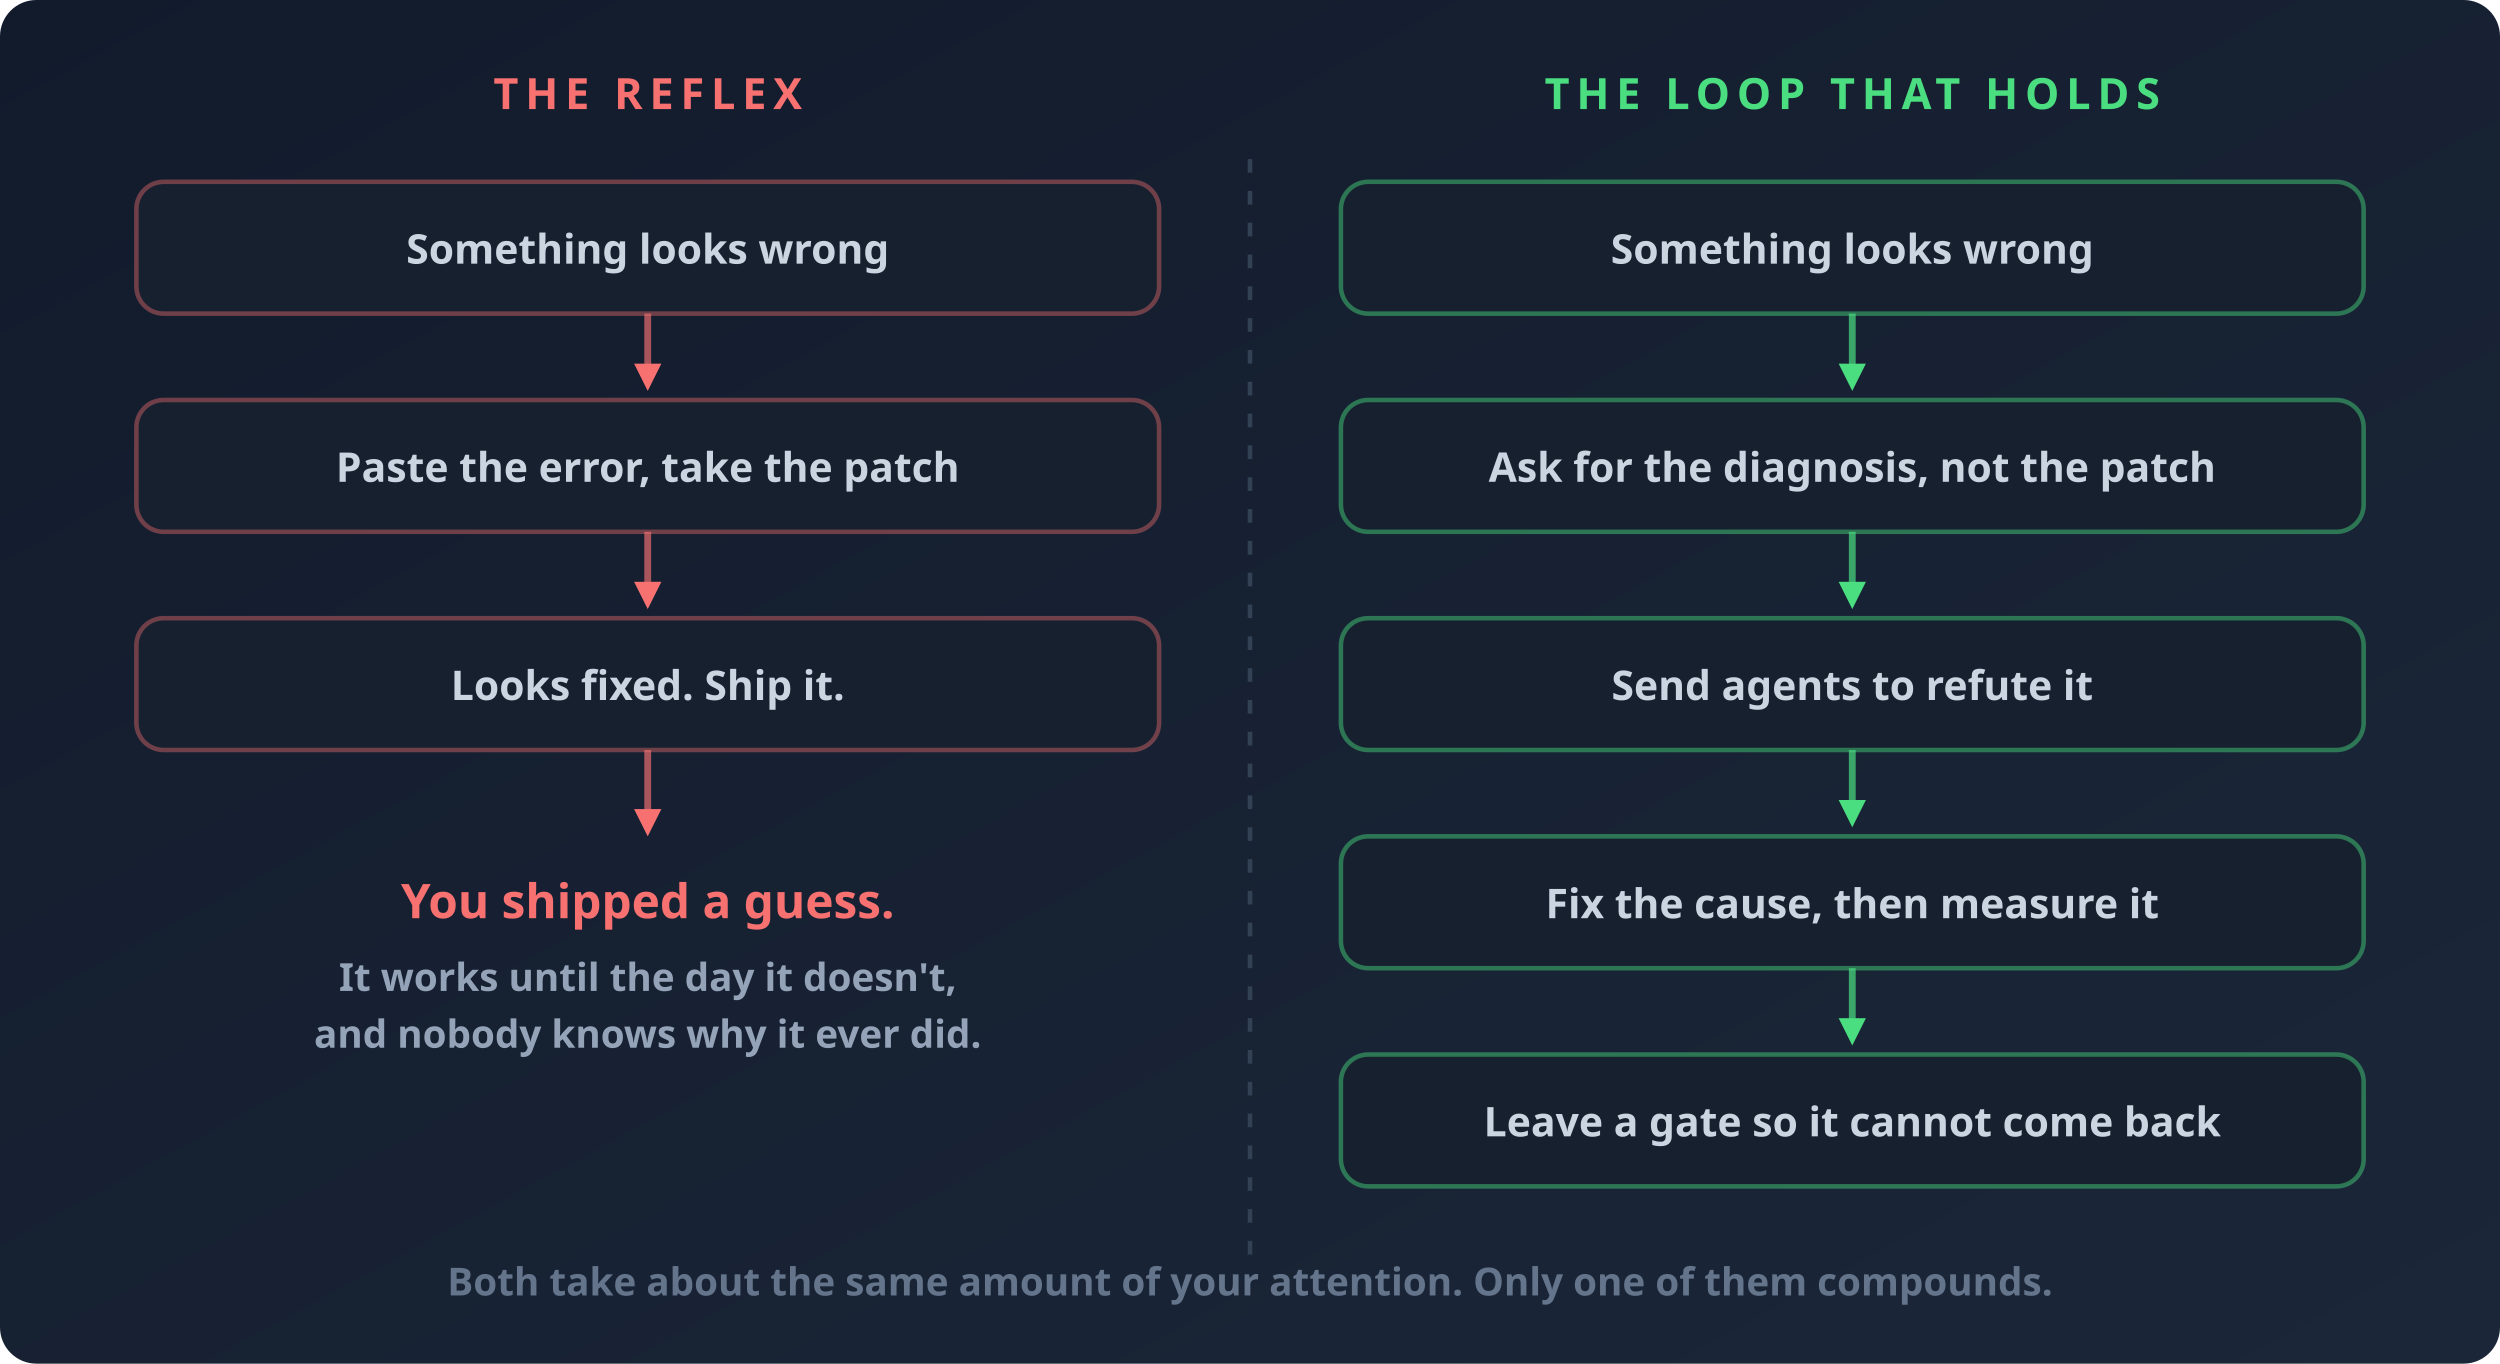
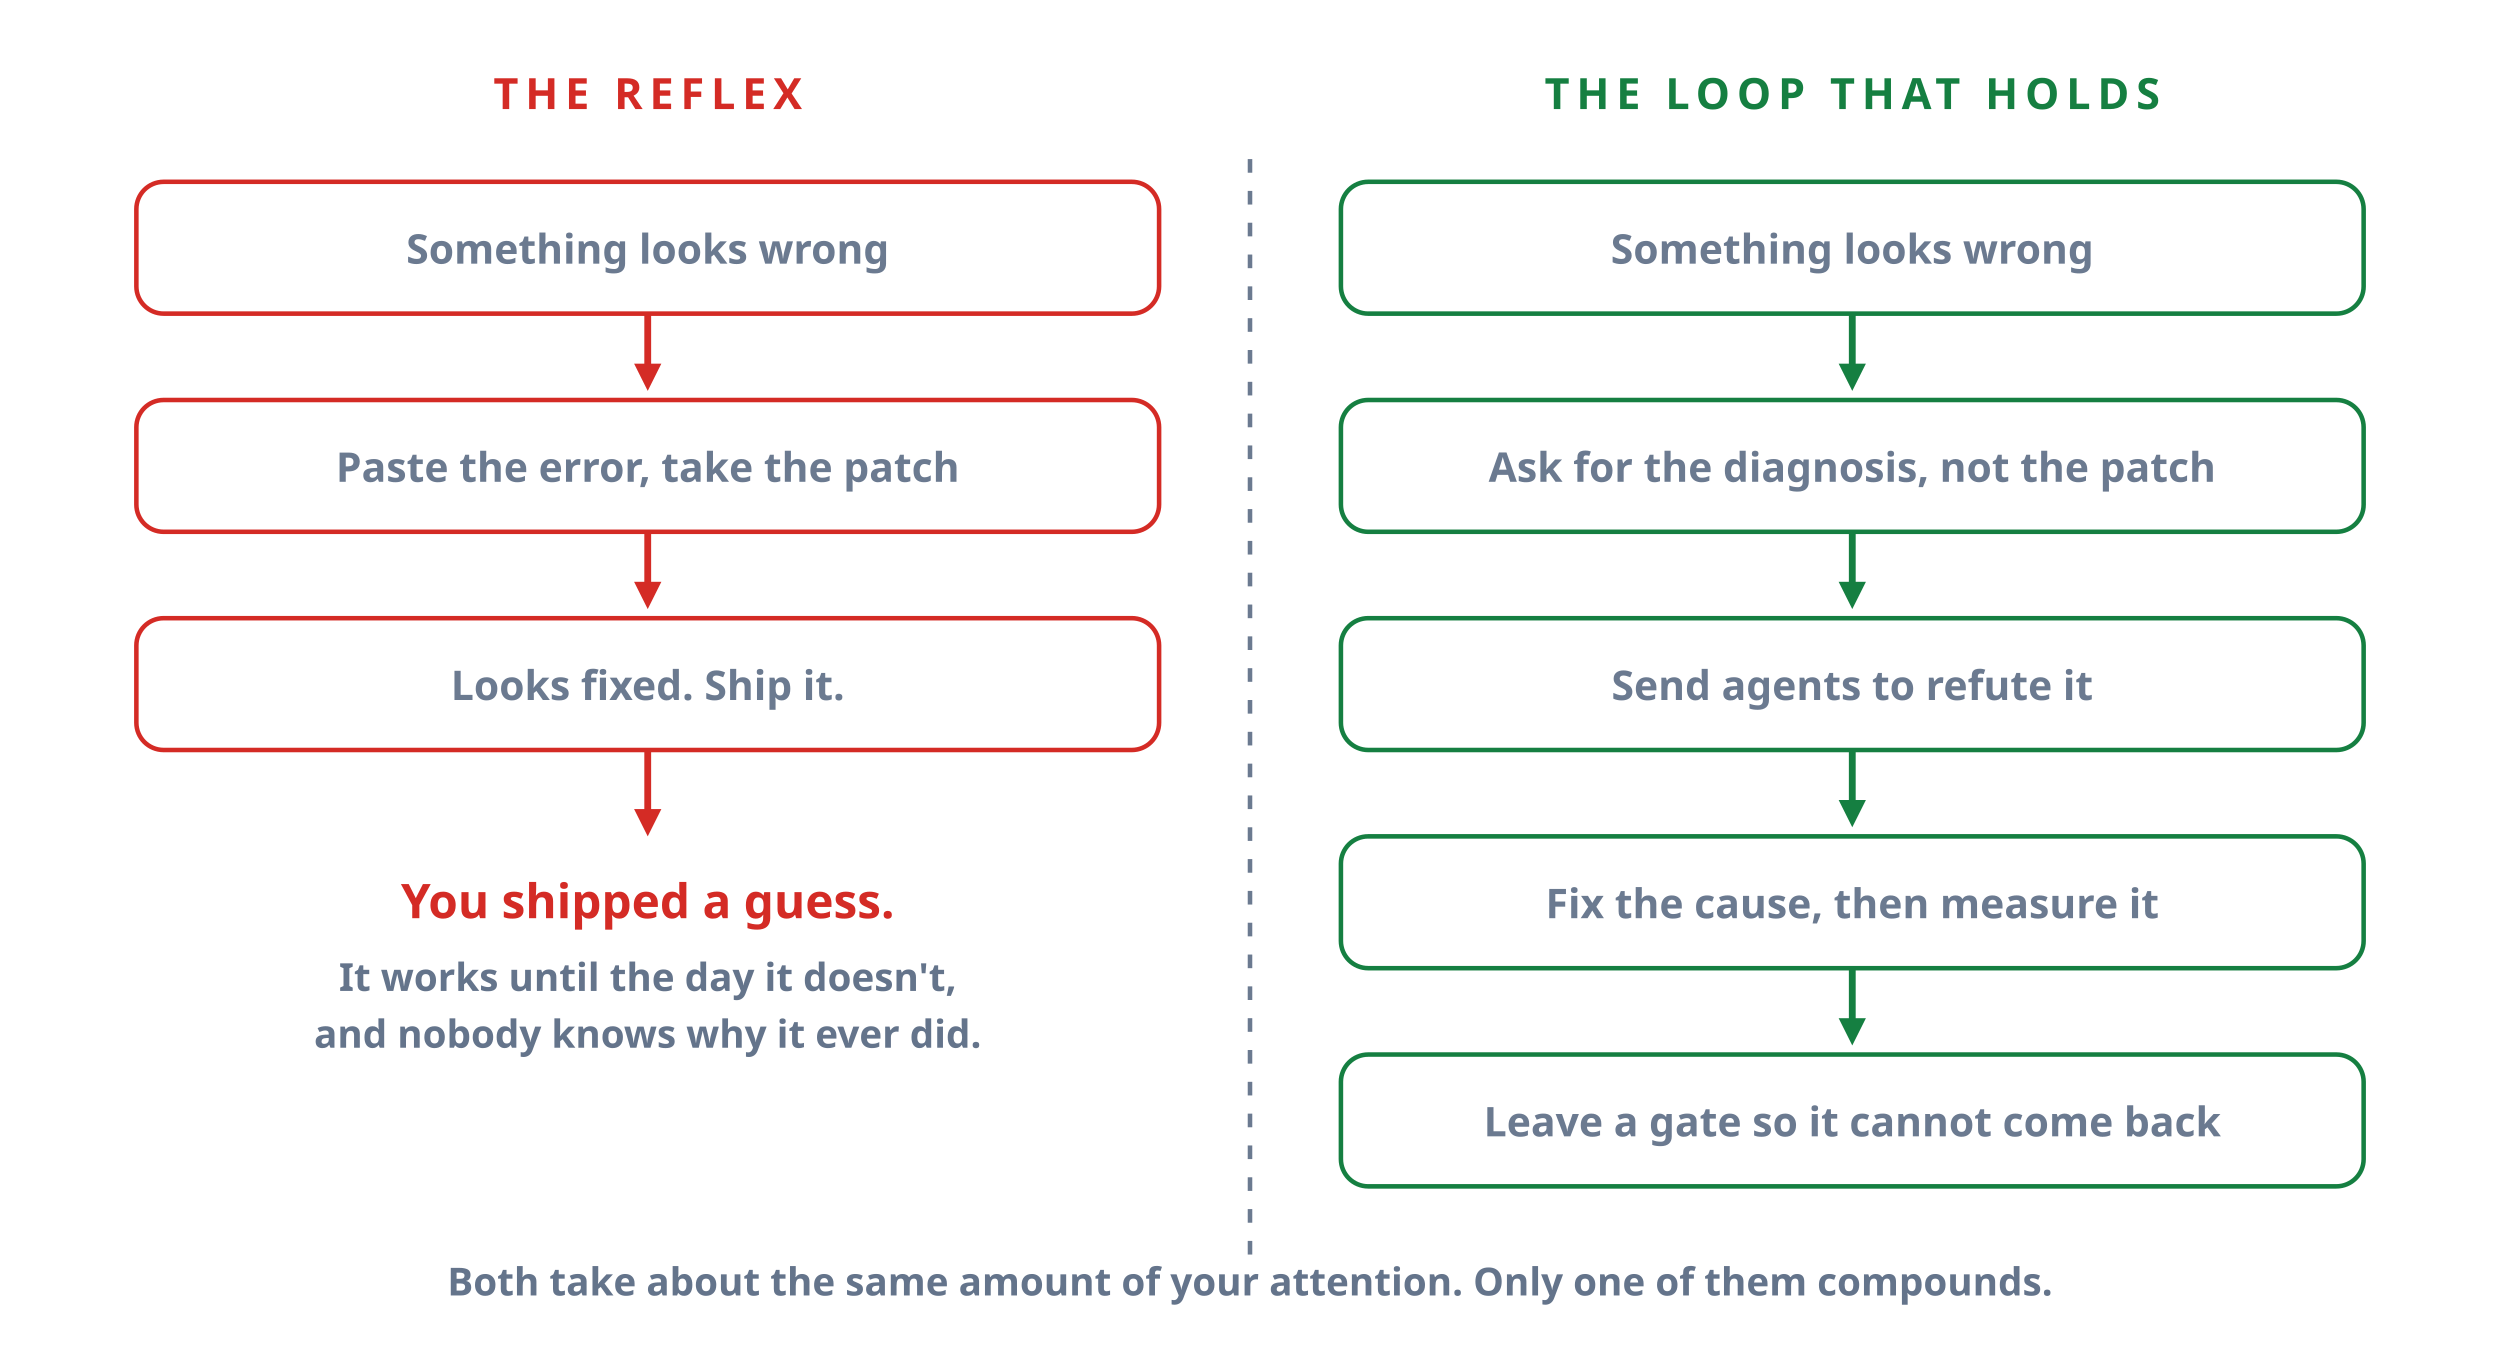
- <svg xmlns="http://www.w3.org/2000/svg" viewBox="0 0 1100 600" role="img" aria-label="Two debugging loops compared. The reflex: something looks wrong, paste the error and take the patch, looks fixed so ship it, which ships a guess. The loop that holds: something looks wrong, ask for the diagnosis rather than the patch, send agents to refute it, fix the cause and measure the result, then add a gate so the same bug cannot return.">
-   <defs>
-     <linearGradient id="lbg" x1="0" y1="0" x2="1" y2="1">
-       <stop offset="0" stop-color="#121b2c" />
-       <stop offset="1" stop-color="#1b2739" />
-     </linearGradient>
-   </defs>
-   <rect width="1100" height="600" rx="16" fill="url(#lbg)" />
-   <line x1="550" y1="70" x2="550" y2="560" stroke="#334155" stroke-width="2" stroke-dasharray="6 8" />
-   <g font-family="'Segoe UI',Tahoma,sans-serif" font-size="19" font-weight="800" letter-spacing="3" text-anchor="middle">
-     <text x="285" y="48" fill="#f87171">THE REFLEX</text>
-     <text x="815" y="48" fill="#4ade80">THE LOOP THAT HOLDS</text>
+ <svg xmlns="http://www.w3.org/2000/svg" viewBox="0 0 1100 600" role="img" aria-label="Two debugging loops compared. The reflex: something looks wrong, paste the error and take the patch, looks fixed so ship it, which ships a guess. The loop that holds: something looks wrong, ask for the diagnosis rather than the patch, send agents to refute it, fix the cause and measure the result, then add a gate so the same bug cannot return." font-family="system-ui, sans-serif">
+   <line x1="550" y1="70" x2="550" y2="560" stroke="#6b7a90" stroke-width="2" stroke-dasharray="6 8" />
+   <g font-size="19" font-weight="800" letter-spacing="3" text-anchor="middle">
+     <text x="285" y="48" fill="#d42b25">THE REFLEX</text>
+     <text x="815" y="48" fill="#157f41">THE LOOP THAT HOLDS</text>
  </g>
-   <g font-family="'Segoe UI',Tahoma,sans-serif">
-     <rect x="60" y="80" width="450" height="58" rx="12" fill="#16202f" stroke="#f87171" stroke-width="2" stroke-opacity="0.4" />
-     <text x="285" y="116" fill="#cbd5e1" font-size="18" font-weight="600" text-anchor="middle">Something looks wrong</text>
-     <rect x="60" y="176" width="450" height="58" rx="12" fill="#16202f" stroke="#f87171" stroke-width="2" stroke-opacity="0.4" />
-     <text x="285" y="212" fill="#cbd5e1" font-size="18" font-weight="600" text-anchor="middle">Paste the error, take the patch</text>
-     <rect x="60" y="272" width="450" height="58" rx="12" fill="#16202f" stroke="#f87171" stroke-width="2" stroke-opacity="0.4" />
-     <text x="285" y="308" fill="#cbd5e1" font-size="18" font-weight="600" text-anchor="middle">Looks fixed. Ship it.</text>
-     <g stroke="#f87171" stroke-width="3" opacity="0.65">
+   <g>
+     <rect x="60" y="80" width="450" height="58" rx="12" fill="none" stroke="#d42b25" stroke-width="2" />
+     <text x="285" y="116" fill="#6b7a90" font-size="18" font-weight="600" text-anchor="middle">Something looks wrong</text>
+     <rect x="60" y="176" width="450" height="58" rx="12" fill="none" stroke="#d42b25" stroke-width="2" />
+     <text x="285" y="212" fill="#6b7a90" font-size="18" font-weight="600" text-anchor="middle">Paste the error, take the patch</text>
+     <rect x="60" y="272" width="450" height="58" rx="12" fill="none" stroke="#d42b25" stroke-width="2" />
+     <text x="285" y="308" fill="#6b7a90" font-size="18" font-weight="600" text-anchor="middle">Looks fixed. Ship it.</text>
+     <g stroke="#d42b25" stroke-width="3">
      <line x1="285" y1="138" x2="285" y2="166" />
      <line x1="285" y1="234" x2="285" y2="262" />
      <line x1="285" y1="330" x2="285" y2="362" />
    </g>
-     <path d="M 285 172 L 279 160 L 291 160 Z" fill="#f87171" />
-     <path d="M 285 268 L 279 256 L 291 256 Z" fill="#f87171" />
-     <path d="M 285 368 L 279 356 L 291 356 Z" fill="#f87171" />
-     <text x="285" y="404" fill="#f87171" font-size="21" font-weight="800" text-anchor="middle">You shipped a guess.</text>
-     <text x="285" y="436" fill="#94a3b8" font-size="17" font-weight="600" text-anchor="middle">It works until the day it doesn't,</text>
-     <text x="285" y="461" fill="#94a3b8" font-size="17" font-weight="600" text-anchor="middle">and nobody knows why it ever did.</text>
+     <path d="M 285 172 L 279 160 L 291 160 Z" fill="#d42b25" />
+     <path d="M 285 268 L 279 256 L 291 256 Z" fill="#d42b25" />
+     <path d="M 285 368 L 279 356 L 291 356 Z" fill="#d42b25" />
+     <text x="285" y="404" fill="#d42b25" font-size="21" font-weight="800" text-anchor="middle">You shipped a guess.</text>
+     <text x="285" y="436" fill="#64748b" font-size="17" font-weight="600" text-anchor="middle">It works until the day it doesn't,</text>
+     <text x="285" y="461" fill="#64748b" font-size="17" font-weight="600" text-anchor="middle">and nobody knows why it ever did.</text>
  </g>
-   <g font-family="'Segoe UI',Tahoma,sans-serif">
-     <rect x="590" y="80" width="450" height="58" rx="12" fill="#16202f" stroke="#4ade80" stroke-width="2" stroke-opacity="0.45" />
-     <text x="815" y="116" fill="#cbd5e1" font-size="18" font-weight="600" text-anchor="middle">Something looks wrong</text>
-     <rect x="590" y="176" width="450" height="58" rx="12" fill="#16202f" stroke="#4ade80" stroke-width="2" stroke-opacity="0.45" />
-     <text x="815" y="212" fill="#cbd5e1" font-size="18" font-weight="600" text-anchor="middle">Ask for the diagnosis, not the patch</text>
-     <rect x="590" y="272" width="450" height="58" rx="12" fill="#16202f" stroke="#4ade80" stroke-width="2" stroke-opacity="0.45" />
-     <text x="815" y="308" fill="#cbd5e1" font-size="18" font-weight="600" text-anchor="middle">Send agents to refute it</text>
-     <rect x="590" y="368" width="450" height="58" rx="12" fill="#16202f" stroke="#4ade80" stroke-width="2" stroke-opacity="0.45" />
-     <text x="815" y="404" fill="#cbd5e1" font-size="18" font-weight="600" text-anchor="middle">Fix the cause, then measure it</text>
-     <rect x="590" y="464" width="450" height="58" rx="12" fill="#16202f" stroke="#4ade80" stroke-width="2" stroke-opacity="0.45" />
-     <text x="815" y="500" fill="#cbd5e1" font-size="18" font-weight="600" text-anchor="middle">Leave a gate so it cannot come back</text>
-     <g stroke="#4ade80" stroke-width="3" opacity="0.7">
+   <g>
+     <rect x="590" y="80" width="450" height="58" rx="12" fill="none" stroke="#157f41" stroke-width="2" />
+     <text x="815" y="116" fill="#6b7a90" font-size="18" font-weight="600" text-anchor="middle">Something looks wrong</text>
+     <rect x="590" y="176" width="450" height="58" rx="12" fill="none" stroke="#157f41" stroke-width="2" />
+     <text x="815" y="212" fill="#6b7a90" font-size="18" font-weight="600" text-anchor="middle">Ask for the diagnosis, not the patch</text>
+     <rect x="590" y="272" width="450" height="58" rx="12" fill="none" stroke="#157f41" stroke-width="2" />
+     <text x="815" y="308" fill="#6b7a90" font-size="18" font-weight="600" text-anchor="middle">Send agents to refute it</text>
+     <rect x="590" y="368" width="450" height="58" rx="12" fill="none" stroke="#157f41" stroke-width="2" />
+     <text x="815" y="404" fill="#6b7a90" font-size="18" font-weight="600" text-anchor="middle">Fix the cause, then measure it</text>
+     <rect x="590" y="464" width="450" height="58" rx="12" fill="none" stroke="#157f41" stroke-width="2" />
+     <text x="815" y="500" fill="#6b7a90" font-size="18" font-weight="600" text-anchor="middle">Leave a gate so it cannot come back</text>
+     <g stroke="#157f41" stroke-width="3">
      <line x1="815" y1="138" x2="815" y2="166" />
      <line x1="815" y1="234" x2="815" y2="262" />
      <line x1="815" y1="330" x2="815" y2="358" />
      <line x1="815" y1="426" x2="815" y2="454" />
    </g>
-     <path d="M 815 172 L 809 160 L 821 160 Z" fill="#4ade80" />
-     <path d="M 815 268 L 809 256 L 821 256 Z" fill="#4ade80" />
-     <path d="M 815 364 L 809 352 L 821 352 Z" fill="#4ade80" />
-     <path d="M 815 460 L 809 448 L 821 448 Z" fill="#4ade80" />
+     <path d="M 815 172 L 809 160 L 821 160 Z" fill="#157f41" />
+     <path d="M 815 268 L 809 256 L 821 256 Z" fill="#157f41" />
+     <path d="M 815 364 L 809 352 L 821 352 Z" fill="#157f41" />
+     <path d="M 815 460 L 809 448 L 821 448 Z" fill="#157f41" />
  </g>
-   <text x="550" y="570" fill="#64748b" font-family="'Segoe UI',Tahoma,sans-serif" font-size="17" font-weight="600" text-anchor="middle">Both take about the same amount of your attention. Only one of them compounds.</text>
+   <text x="550" y="570" fill="#64748b" font-size="17" font-weight="600" text-anchor="middle">Both take about the same amount of your attention. Only one of them compounds.</text>
</svg>
